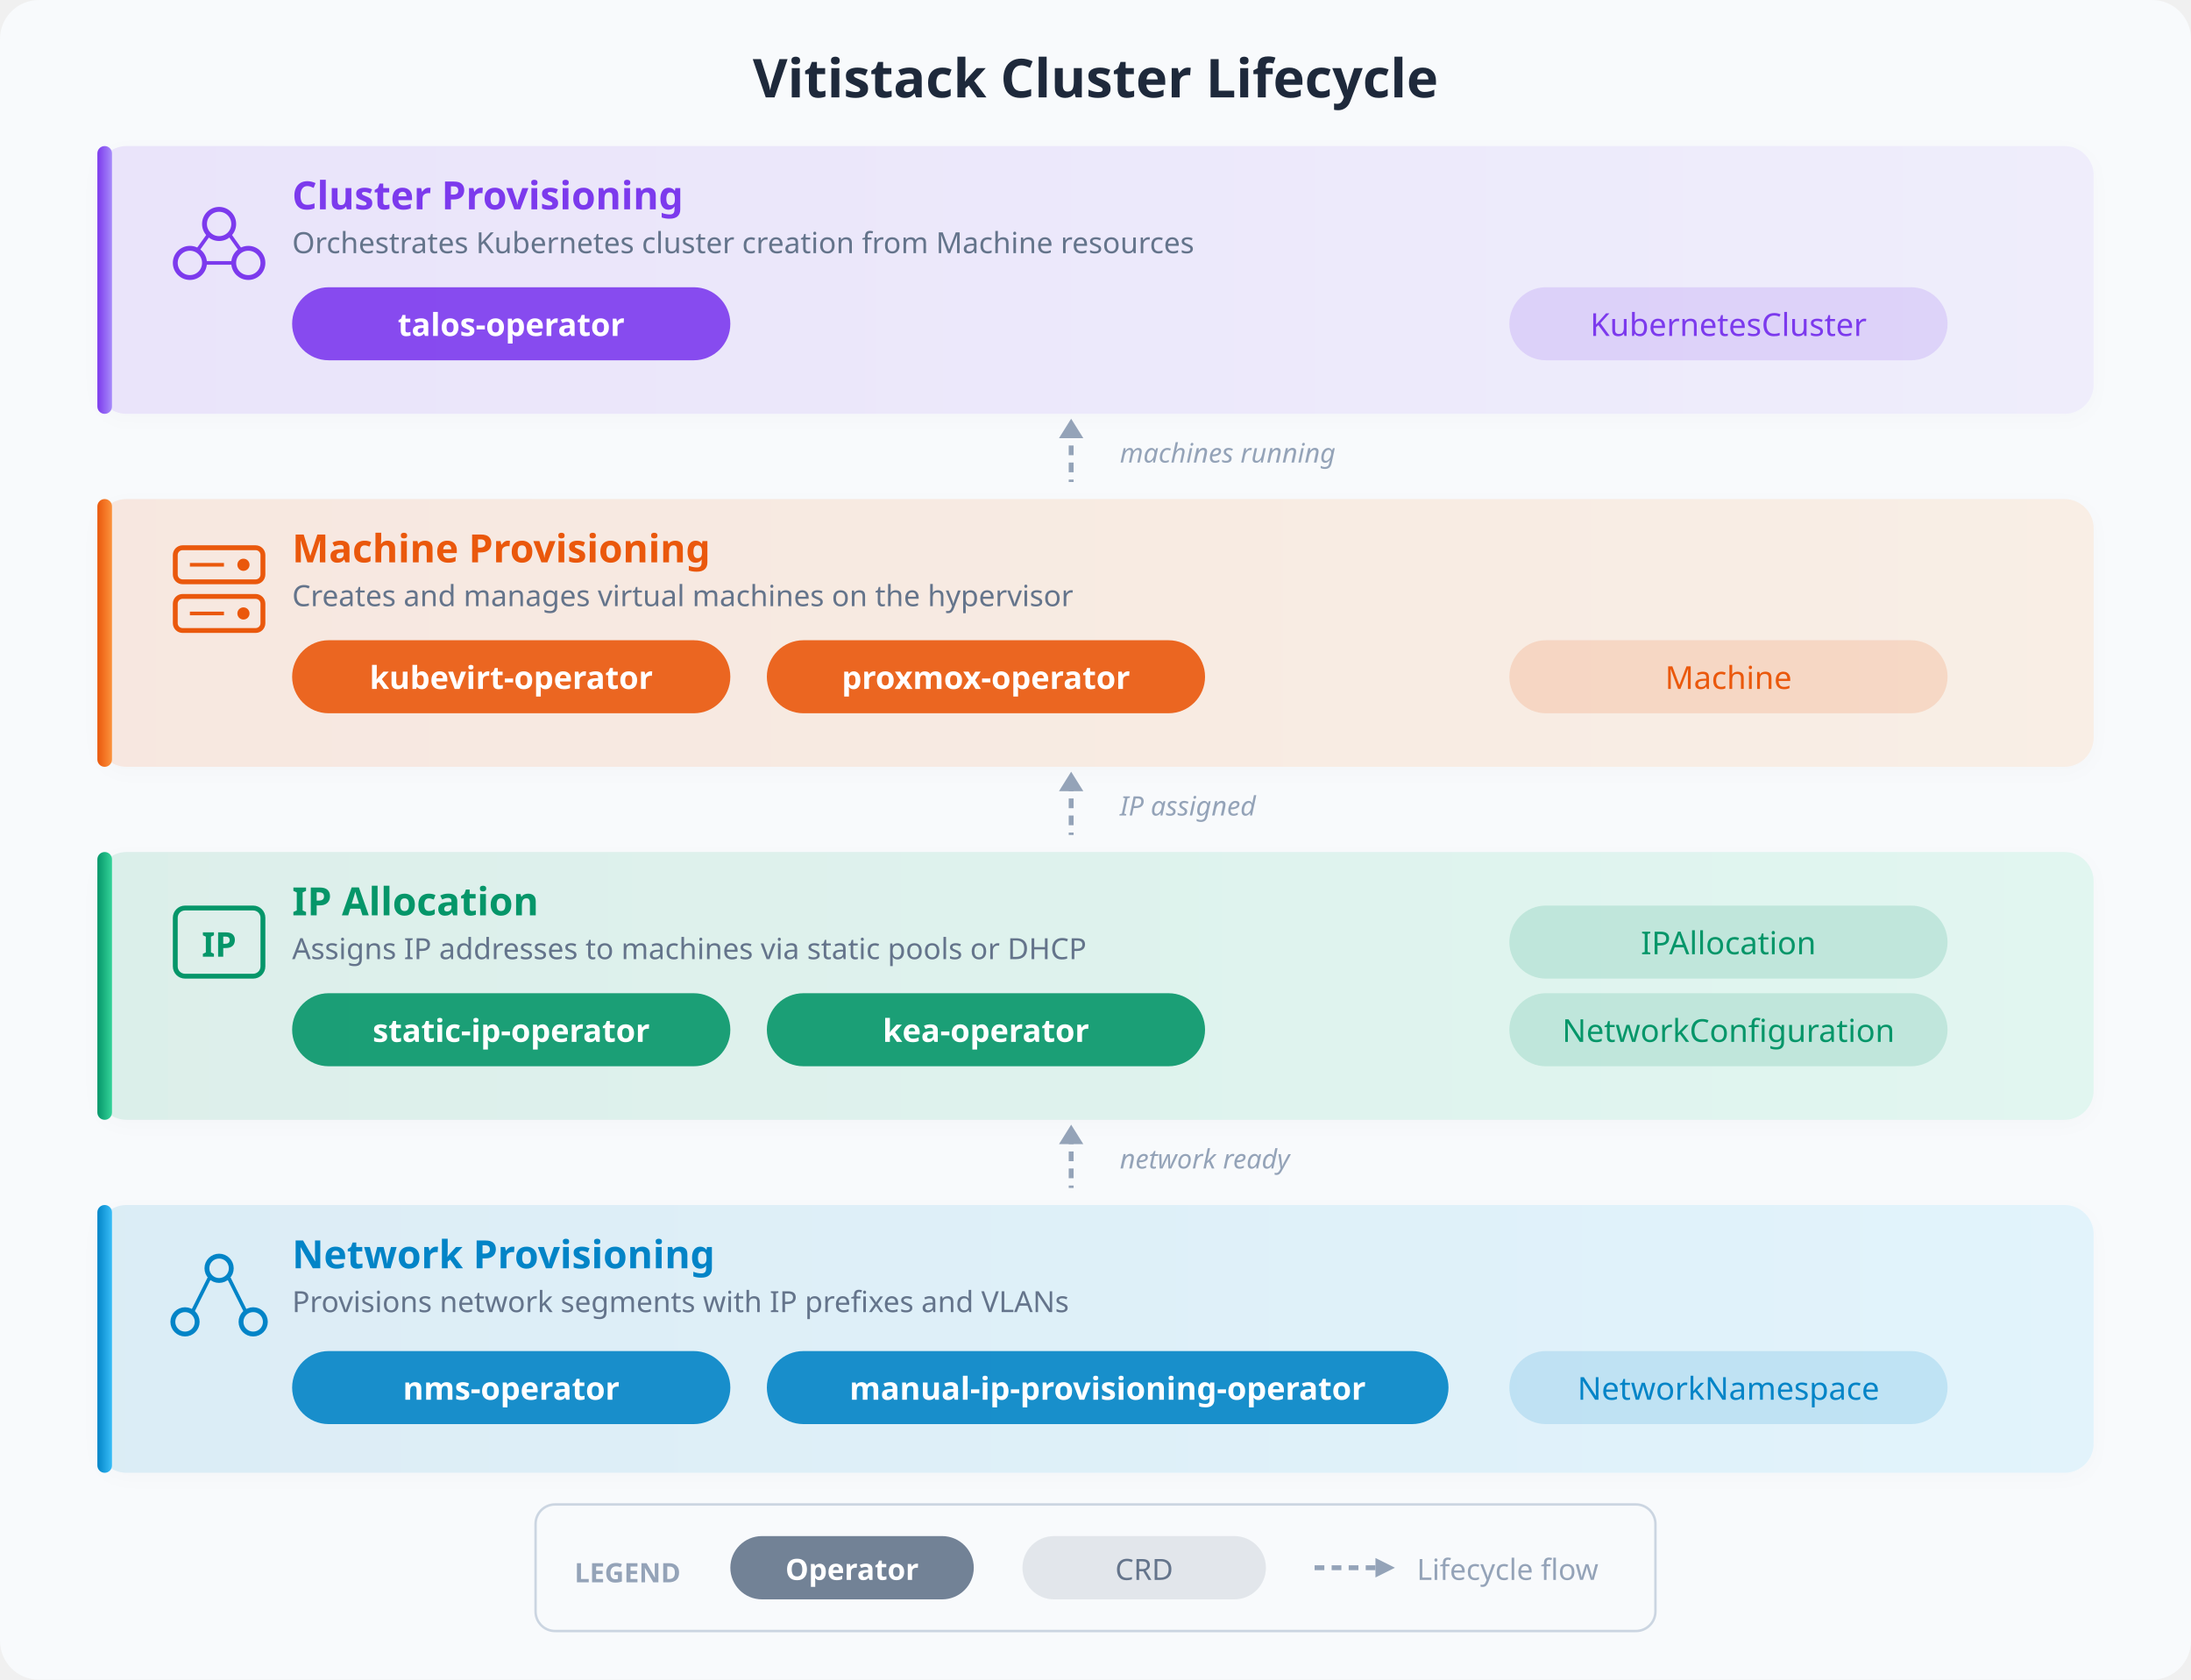
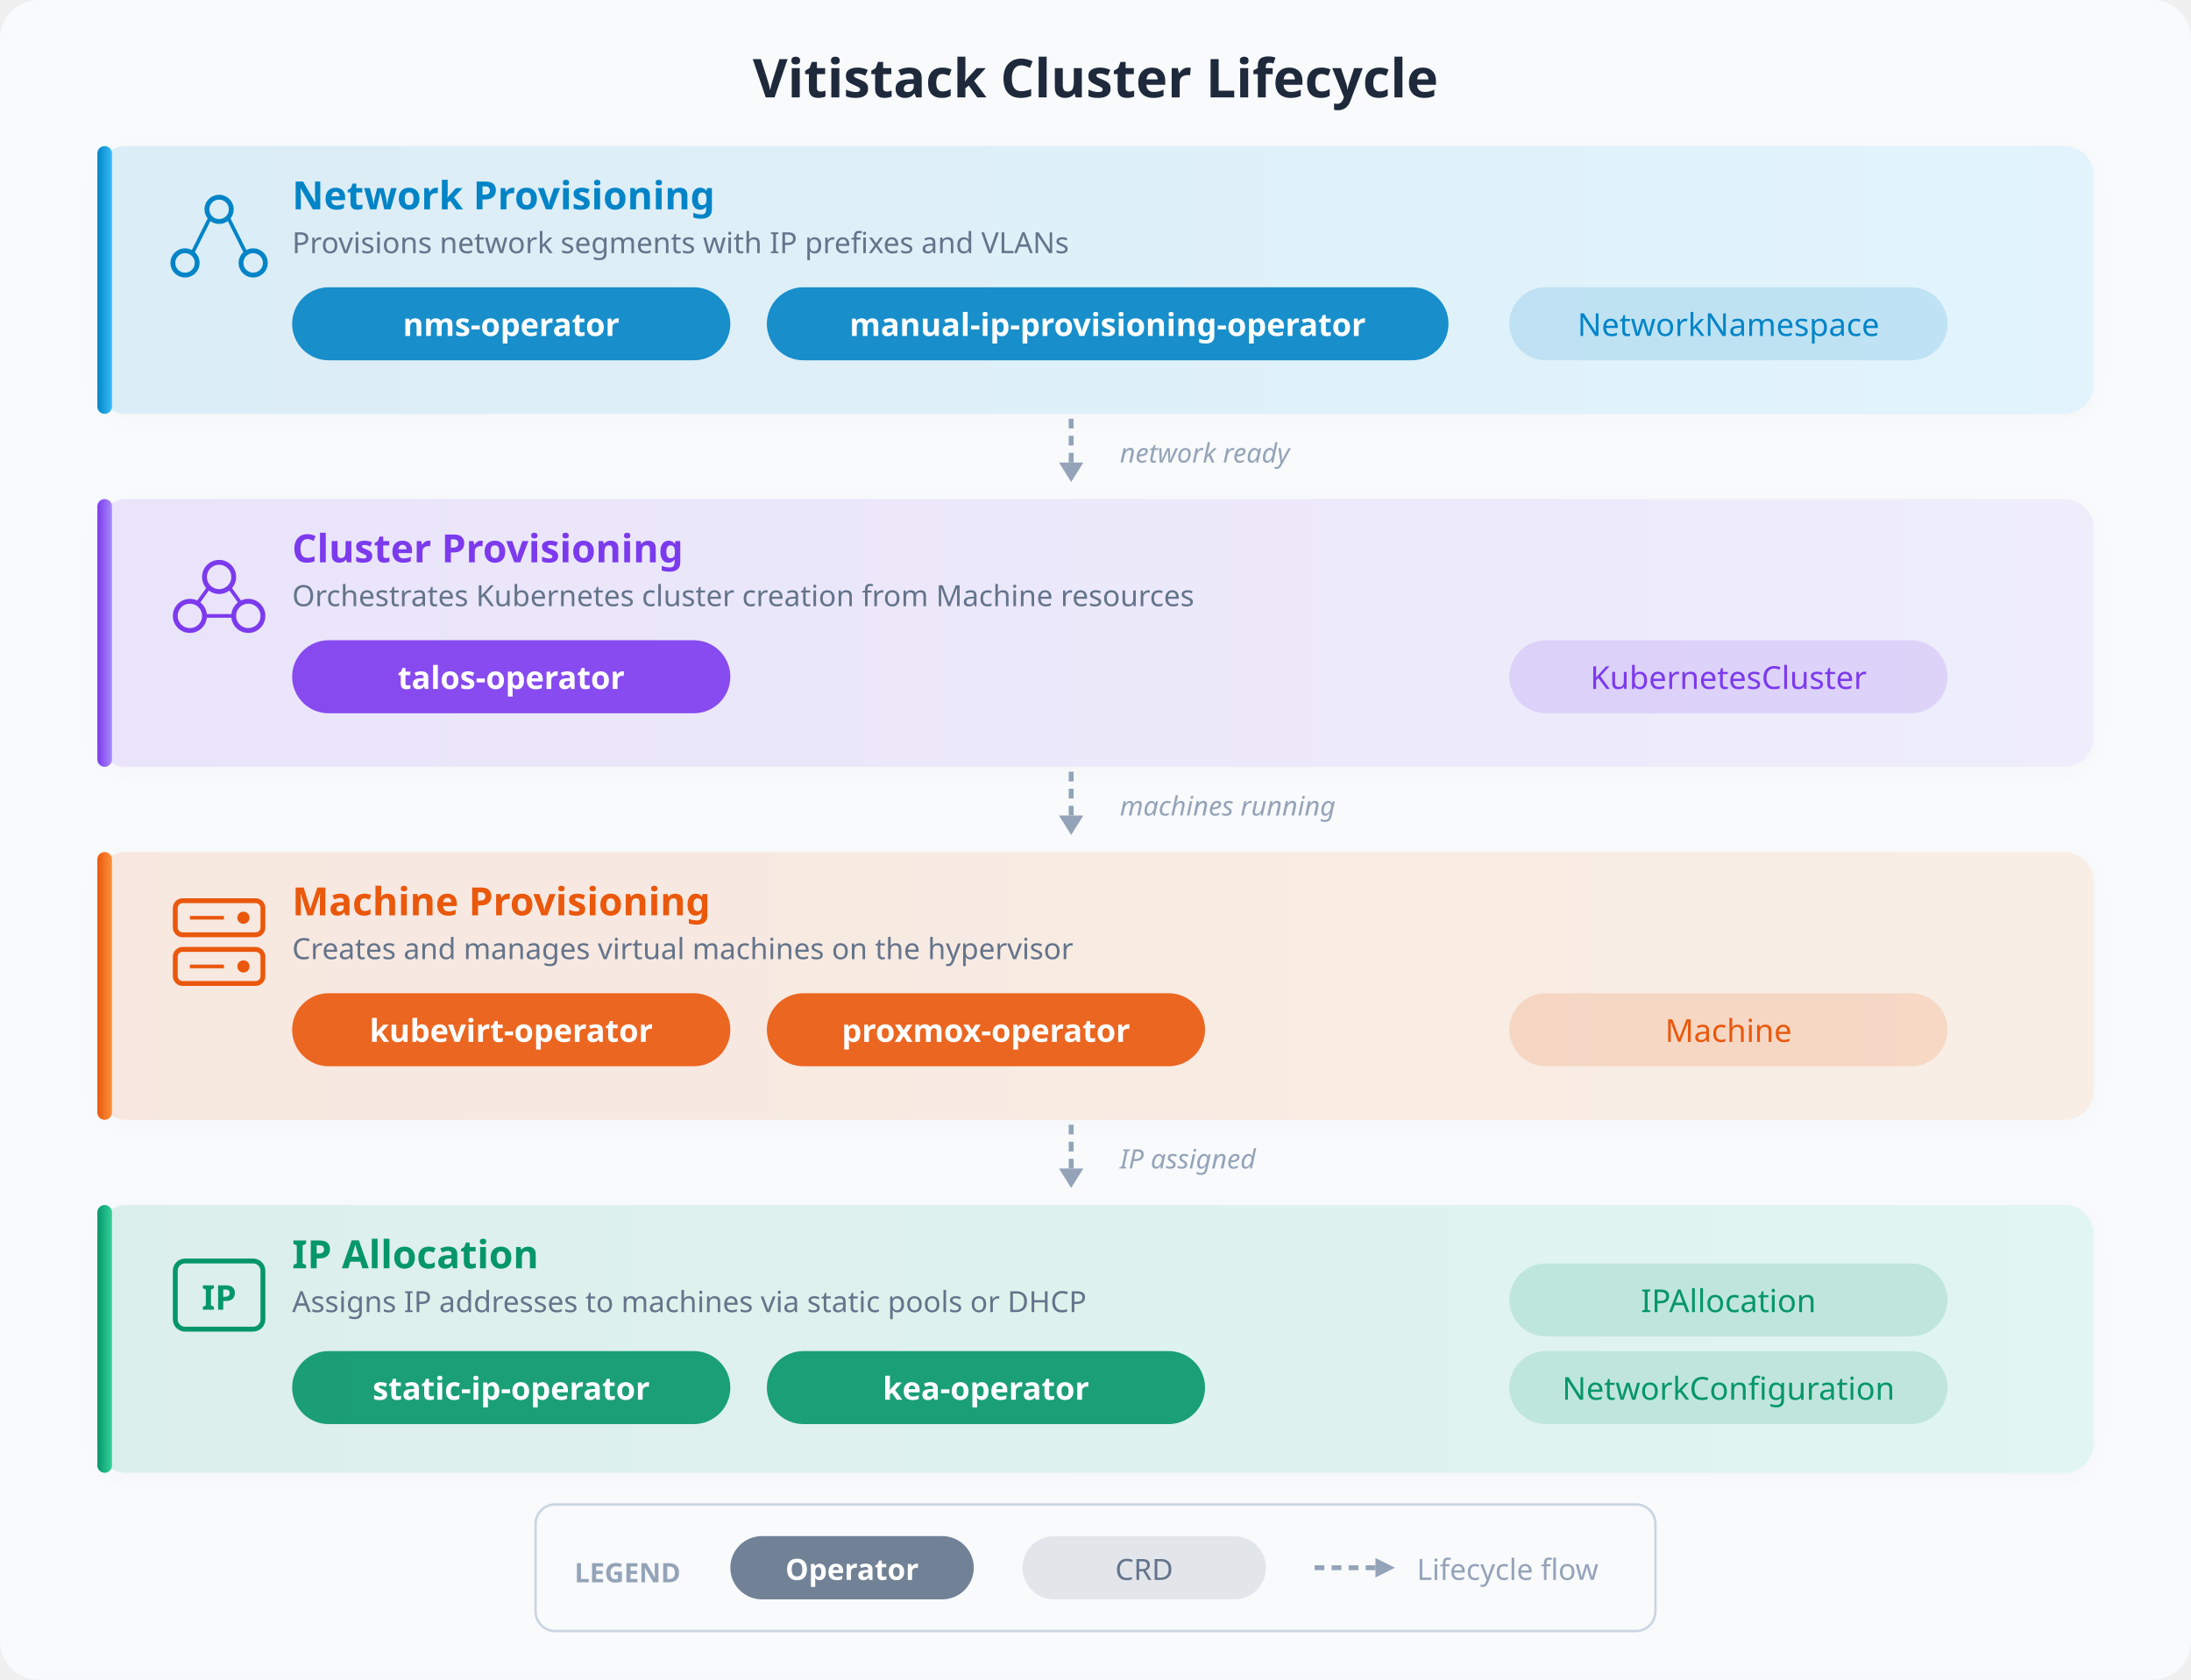
<svg xmlns="http://www.w3.org/2000/svg" viewBox="0 0 900 690" font-family="'Segoe UI', system-ui, -apple-system, sans-serif">
  <defs>
    <filter id="shadow" x="-4%" y="-4%" width="108%" height="112%">
      <feDropShadow dx="0" dy="2" stdDeviation="4" flood-opacity="0.15" />
    </filter>
    <linearGradient id="grad-purple" x1="0" y1="0" x2="1" y2="0">
      <stop offset="0%" stop-color="#7c3aed" />
      <stop offset="100%" stop-color="#a78bfa" />
    </linearGradient>
    <linearGradient id="grad-orange" x1="0" y1="0" x2="1" y2="0">
      <stop offset="0%" stop-color="#ea580c" />
      <stop offset="100%" stop-color="#fb923c" />
    </linearGradient>
    <linearGradient id="grad-green" x1="0" y1="0" x2="1" y2="0">
      <stop offset="0%" stop-color="#059669" />
      <stop offset="100%" stop-color="#34d399" />
    </linearGradient>
    <linearGradient id="grad-blue" x1="0" y1="0" x2="1" y2="0">
      <stop offset="0%" stop-color="#0284c7" />
      <stop offset="100%" stop-color="#38bdf8" />
    </linearGradient>
  </defs>
  <rect width="900" height="690" rx="16" fill="#f8fafc" />
  <text x="450" y="40" text-anchor="middle" font-size="22" font-weight="700" fill="#1e293b">Vitistack Cluster Lifecycle</text>
-   <rect x="40" y="60" width="820" height="110" rx="12" fill="url(#grad-purple)" opacity="0.12" filter="url(#shadow)" />
-   <rect x="40" y="60" width="6" height="110" rx="3" fill="url(#grad-purple)" />
+   <rect x="40" y="60" width="820" height="110" rx="12" fill="url(#grad-blue)" opacity="0.12" filter="url(#shadow)" />
+   <rect x="40" y="60" width="6" height="110" rx="3" fill="url(#grad-blue)" />
  <g transform="translate(70, 78)">
+     <circle cx="20" cy="8" r="5" fill="none" stroke="#0284c7" stroke-width="2" />
+     <circle cx="6" cy="30" r="5" fill="none" stroke="#0284c7" stroke-width="2" />
+     <circle cx="34" cy="30" r="5" fill="none" stroke="#0284c7" stroke-width="2" />
+     <line x1="16" y1="12" x2="9" y2="26" stroke="#0284c7" stroke-width="1.5" />
+     <line x1="24" y1="12" x2="31" y2="26" stroke="#0284c7" stroke-width="1.5" />
+   </g>
+   <text x="120" y="86" font-size="16" font-weight="700" fill="#0284c7">Network Provisioning</text>
+   <text x="120" y="104" font-size="12" fill="#64748b">Provisions network segments with IP prefixes and VLANs</text>
+   <rect x="120" y="118" width="180" height="30" rx="15" fill="#0284c7" opacity="0.9" />
+   <text x="210" y="138" text-anchor="middle" font-size="13" font-weight="600" fill="white">nms-operator</text>
+   <rect x="315" y="118" width="280" height="30" rx="15" fill="#0284c7" opacity="0.9" />
+   <text x="455" y="138" text-anchor="middle" font-size="13" font-weight="600" fill="white">manual-ip-provisioning-operator</text>
+   <rect x="620" y="118" width="180" height="30" rx="15" fill="#0284c7" opacity="0.15" />
+   <text x="710" y="138" text-anchor="middle" font-size="13" fill="#0284c7">NetworkNamespace</text>
+   <g transform="translate(440, 172)">
+     <line x1="0" y1="0" x2="0" y2="22" stroke="#94a3b8" stroke-width="2" stroke-dasharray="4,3" />
+     <polygon points="-5,18 0,26 5,18" fill="#94a3b8" />
+   </g>
+   <text x="460" y="190" font-size="11" fill="#94a3b8" font-style="italic">network ready</text>
+   <rect x="40" y="205" width="820" height="110" rx="12" fill="url(#grad-purple)" opacity="0.12" filter="url(#shadow)" />
+   <rect x="40" y="205" width="6" height="110" rx="3" fill="url(#grad-purple)" />
+   <g transform="translate(70, 223)">
    <circle cx="20" cy="14" r="6" fill="none" stroke="#7c3aed" stroke-width="2" />
    <circle cx="8" cy="30" r="6" fill="none" stroke="#7c3aed" stroke-width="2" />
    <circle cx="32" cy="30" r="6" fill="none" stroke="#7c3aed" stroke-width="2" />
    <line x1="16" y1="18" x2="11" y2="25" stroke="#7c3aed" stroke-width="1.5" />
    <line x1="24" y1="18" x2="29" y2="25" stroke="#7c3aed" stroke-width="1.5" />
    <line x1="14" y1="30" x2="26" y2="30" stroke="#7c3aed" stroke-width="1.5" />
  </g>
-   <text x="120" y="86" font-size="16" font-weight="700" fill="#7c3aed">Cluster Provisioning</text>
-   <text x="120" y="104" font-size="12" fill="#64748b">Orchestrates Kubernetes cluster creation from Machine resources</text>
-   <rect x="120" y="118" width="180" height="30" rx="15" fill="#7c3aed" opacity="0.9" />
-   <text x="210" y="138" text-anchor="middle" font-size="13" font-weight="600" fill="white">talos-operator</text>
-   <rect x="620" y="118" width="180" height="30" rx="15" fill="#7c3aed" opacity="0.15" />
-   <text x="710" y="138" text-anchor="middle" font-size="13" fill="#7c3aed">KubernetesCluster</text>
-   <g transform="translate(440, 172)">
-     <line x1="0" y1="4" x2="0" y2="26" stroke="#94a3b8" stroke-width="2" stroke-dasharray="4,3" />
-     <polygon points="-5,8 0,0 5,8" fill="#94a3b8" />
+   <text x="120" y="231" font-size="16" font-weight="700" fill="#7c3aed">Cluster Provisioning</text>
+   <text x="120" y="249" font-size="12" fill="#64748b">Orchestrates Kubernetes cluster creation from Machine resources</text>
+   <rect x="120" y="263" width="180" height="30" rx="15" fill="#7c3aed" opacity="0.9" />
+   <text x="210" y="283" text-anchor="middle" font-size="13" font-weight="600" fill="white">talos-operator</text>
+   <rect x="620" y="263" width="180" height="30" rx="15" fill="#7c3aed" opacity="0.15" />
+   <text x="710" y="283" text-anchor="middle" font-size="13" fill="#7c3aed">KubernetesCluster</text>
+   <g transform="translate(440, 317)">
+     <line x1="0" y1="0" x2="0" y2="22" stroke="#94a3b8" stroke-width="2" stroke-dasharray="4,3" />
+     <polygon points="-5,18 0,26 5,18" fill="#94a3b8" />
  </g>
-   <text x="460" y="190" font-size="11" fill="#94a3b8" font-style="italic">machines running</text>
-   <rect x="40" y="205" width="820" height="110" rx="12" fill="url(#grad-orange)" opacity="0.12" filter="url(#shadow)" />
-   <rect x="40" y="205" width="6" height="110" rx="3" fill="url(#grad-orange)" />
-   <g transform="translate(70, 223)">
+   <text x="460" y="335" font-size="11" fill="#94a3b8" font-style="italic">machines running</text>
+   <rect x="40" y="350" width="820" height="110" rx="12" fill="url(#grad-orange)" opacity="0.12" filter="url(#shadow)" />
+   <rect x="40" y="350" width="6" height="110" rx="3" fill="url(#grad-orange)" />
+   <g transform="translate(70, 368)">
    <rect x="2" y="2" width="36" height="14" rx="3" fill="none" stroke="#ea580c" stroke-width="2" />
    <rect x="2" y="22" width="36" height="14" rx="3" fill="none" stroke="#ea580c" stroke-width="2" />
    <circle cx="30" cy="9" r="2.5" fill="#ea580c" />
    <circle cx="30" cy="29" r="2.5" fill="#ea580c" />
    <line x1="8" y1="9" x2="22" y2="9" stroke="#ea580c" stroke-width="1.5" />
    <line x1="8" y1="29" x2="22" y2="29" stroke="#ea580c" stroke-width="1.5" />
  </g>
-   <text x="120" y="231" font-size="16" font-weight="700" fill="#ea580c">Machine Provisioning</text>
-   <text x="120" y="249" font-size="12" fill="#64748b">Creates and manages virtual machines on the hypervisor</text>
-   <rect x="120" y="263" width="180" height="30" rx="15" fill="#ea580c" opacity="0.9" />
-   <text x="210" y="283" text-anchor="middle" font-size="13" font-weight="600" fill="white">kubevirt-operator</text>
-   <rect x="315" y="263" width="180" height="30" rx="15" fill="#ea580c" opacity="0.9" />
-   <text x="405" y="283" text-anchor="middle" font-size="13" font-weight="600" fill="white">proxmox-operator</text>
-   <rect x="620" y="263" width="180" height="30" rx="15" fill="#ea580c" opacity="0.15" />
-   <text x="710" y="283" text-anchor="middle" font-size="13" fill="#ea580c">Machine</text>
-   <g transform="translate(440, 317)">
-     <line x1="0" y1="4" x2="0" y2="26" stroke="#94a3b8" stroke-width="2" stroke-dasharray="4,3" />
-     <polygon points="-5,8 0,0 5,8" fill="#94a3b8" />
+   <text x="120" y="376" font-size="16" font-weight="700" fill="#ea580c">Machine Provisioning</text>
+   <text x="120" y="394" font-size="12" fill="#64748b">Creates and manages virtual machines on the hypervisor</text>
+   <rect x="120" y="408" width="180" height="30" rx="15" fill="#ea580c" opacity="0.9" />
+   <text x="210" y="428" text-anchor="middle" font-size="13" font-weight="600" fill="white">kubevirt-operator</text>
+   <rect x="315" y="408" width="180" height="30" rx="15" fill="#ea580c" opacity="0.9" />
+   <text x="405" y="428" text-anchor="middle" font-size="13" font-weight="600" fill="white">proxmox-operator</text>
+   <rect x="620" y="408" width="180" height="30" rx="15" fill="#ea580c" opacity="0.15" />
+   <text x="710" y="428" text-anchor="middle" font-size="13" fill="#ea580c">Machine</text>
+   <g transform="translate(440, 462)">
+     <line x1="0" y1="0" x2="0" y2="22" stroke="#94a3b8" stroke-width="2" stroke-dasharray="4,3" />
+     <polygon points="-5,18 0,26 5,18" fill="#94a3b8" />
  </g>
-   <text x="460" y="335" font-size="11" fill="#94a3b8" font-style="italic">IP assigned</text>
-   <rect x="40" y="350" width="820" height="110" rx="12" fill="url(#grad-green)" opacity="0.12" filter="url(#shadow)" />
-   <rect x="40" y="350" width="6" height="110" rx="3" fill="url(#grad-green)" />
-   <g transform="translate(70, 368)">
+   <text x="460" y="480" font-size="11" fill="#94a3b8" font-style="italic">IP assigned</text>
+   <rect x="40" y="495" width="820" height="110" rx="12" fill="url(#grad-green)" opacity="0.12" filter="url(#shadow)" />
+   <rect x="40" y="495" width="6" height="110" rx="3" fill="url(#grad-green)" />
+   <g transform="translate(70, 513)">
    <rect x="2" y="5" width="36" height="28" rx="4" fill="none" stroke="#059669" stroke-width="2" />
    <text x="20" y="25" text-anchor="middle" font-size="14" font-weight="700" fill="#059669">IP</text>
  </g>
-   <text x="120" y="376" font-size="16" font-weight="700" fill="#059669">IP Allocation</text>
-   <text x="120" y="394" font-size="12" fill="#64748b">Assigns IP addresses to machines via static pools or DHCP</text>
-   <rect x="120" y="408" width="180" height="30" rx="15" fill="#059669" opacity="0.9" />
-   <text x="210" y="428" text-anchor="middle" font-size="13" font-weight="600" fill="white">static-ip-operator</text>
-   <rect x="315" y="408" width="180" height="30" rx="15" fill="#059669" opacity="0.9" />
-   <text x="405" y="428" text-anchor="middle" font-size="13" font-weight="600" fill="white">kea-operator</text>
-   <rect x="620" y="372" width="180" height="30" rx="15" fill="#059669" opacity="0.15" />
-   <text x="710" y="392" text-anchor="middle" font-size="13" fill="#059669">IPAllocation</text>
-   <rect x="620" y="408" width="180" height="30" rx="15" fill="#059669" opacity="0.15" />
-   <text x="710" y="428" text-anchor="middle" font-size="13" fill="#059669">NetworkConfiguration</text>
-   <g transform="translate(440, 462)">
-     <line x1="0" y1="4" x2="0" y2="26" stroke="#94a3b8" stroke-width="2" stroke-dasharray="4,3" />
-     <polygon points="-5,8 0,0 5,8" fill="#94a3b8" />
-   </g>
-   <text x="460" y="480" font-size="11" fill="#94a3b8" font-style="italic">network ready</text>
-   <rect x="40" y="495" width="820" height="110" rx="12" fill="url(#grad-blue)" opacity="0.12" filter="url(#shadow)" />
-   <rect x="40" y="495" width="6" height="110" rx="3" fill="url(#grad-blue)" />
-   <g transform="translate(70, 513)">
-     <circle cx="20" cy="8" r="5" fill="none" stroke="#0284c7" stroke-width="2" />
-     <circle cx="6" cy="30" r="5" fill="none" stroke="#0284c7" stroke-width="2" />
-     <circle cx="34" cy="30" r="5" fill="none" stroke="#0284c7" stroke-width="2" />
-     <line x1="16" y1="12" x2="9" y2="26" stroke="#0284c7" stroke-width="1.5" />
-     <line x1="24" y1="12" x2="31" y2="26" stroke="#0284c7" stroke-width="1.5" />
-   </g>
-   <text x="120" y="521" font-size="16" font-weight="700" fill="#0284c7">Network Provisioning</text>
-   <text x="120" y="539" font-size="12" fill="#64748b">Provisions network segments with IP prefixes and VLANs</text>
-   <rect x="120" y="555" width="180" height="30" rx="15" fill="#0284c7" opacity="0.9" />
-   <text x="210" y="575" text-anchor="middle" font-size="13" font-weight="600" fill="white">nms-operator</text>
-   <rect x="315" y="555" width="280" height="30" rx="15" fill="#0284c7" opacity="0.9" />
-   <text x="455" y="575" text-anchor="middle" font-size="13" font-weight="600" fill="white">manual-ip-provisioning-operator</text>
-   <rect x="620" y="555" width="180" height="30" rx="15" fill="#0284c7" opacity="0.15" />
-   <text x="710" y="575" text-anchor="middle" font-size="13" fill="#0284c7">NetworkNamespace</text>
+   <text x="120" y="521" font-size="16" font-weight="700" fill="#059669">IP Allocation</text>
+   <text x="120" y="539" font-size="12" fill="#64748b">Assigns IP addresses to machines via static pools or DHCP</text>
+   <rect x="120" y="555" width="180" height="30" rx="15" fill="#059669" opacity="0.9" />
+   <text x="210" y="575" text-anchor="middle" font-size="13" font-weight="600" fill="white">static-ip-operator</text>
+   <rect x="315" y="555" width="180" height="30" rx="15" fill="#059669" opacity="0.9" />
+   <text x="405" y="575" text-anchor="middle" font-size="13" font-weight="600" fill="white">kea-operator</text>
+   <rect x="620" y="519" width="180" height="30" rx="15" fill="#059669" opacity="0.15" />
+   <text x="710" y="539" text-anchor="middle" font-size="13" fill="#059669">IPAllocation</text>
+   <rect x="620" y="555" width="180" height="30" rx="15" fill="#059669" opacity="0.15" />
+   <text x="710" y="575" text-anchor="middle" font-size="13" fill="#059669">NetworkConfiguration</text>
  <g transform="translate(220, 618)">
    <rect x="0" y="0" width="460" height="52" rx="8" fill="none" stroke="#cbd5e1" stroke-width="1" />
    <text x="16" y="32" font-size="11" font-weight="600" fill="#94a3b8">LEGEND</text>
    <rect x="80" y="13" width="100" height="26" rx="13" fill="#64748b" opacity="0.9" />
    <text x="130" y="31" text-anchor="middle" font-size="12" font-weight="600" fill="white">Operator</text>
    <rect x="200" y="13" width="100" height="26" rx="13" fill="#64748b" opacity="0.15" />
    <text x="250" y="31" text-anchor="middle" font-size="12" fill="#64748b">CRD</text>
    <line x1="320" y1="26" x2="350" y2="26" stroke="#94a3b8" stroke-width="2" stroke-dasharray="4,3" />
    <polygon points="345,22 353,26 345,30" fill="#94a3b8" />
    <text x="362" y="31" font-size="12" fill="#94a3b8">Lifecycle flow</text>
  </g>
</svg>
